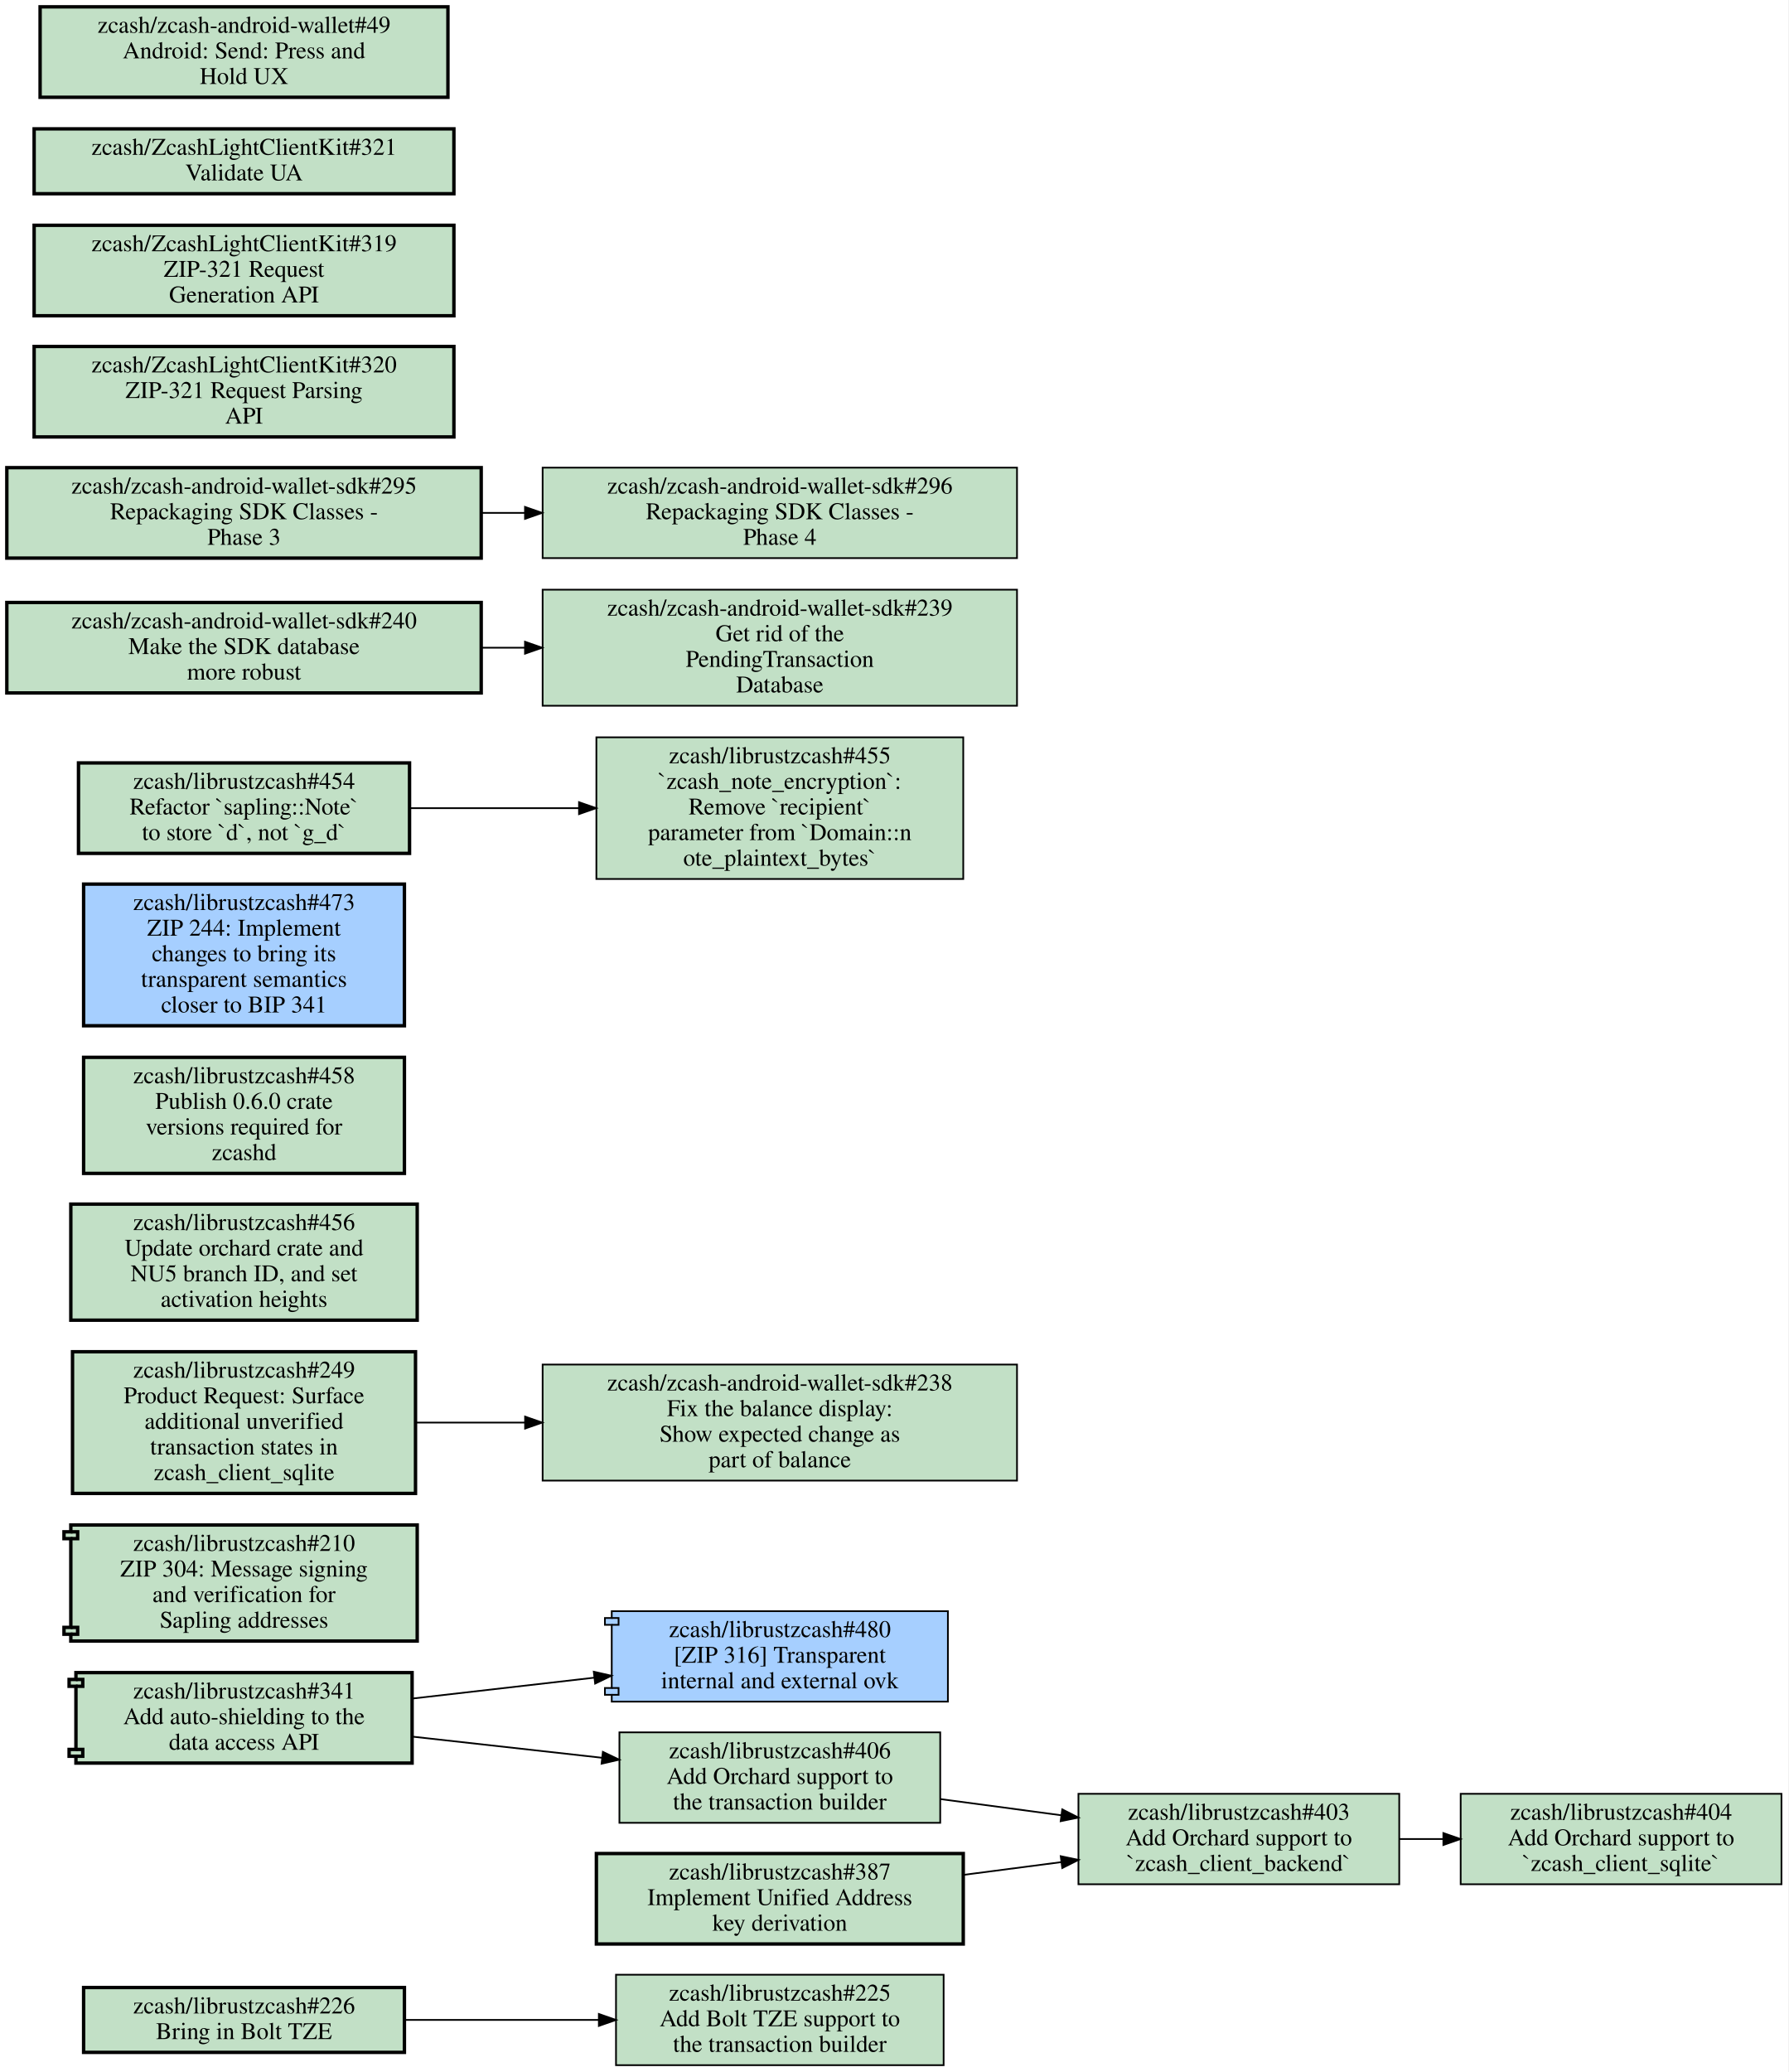
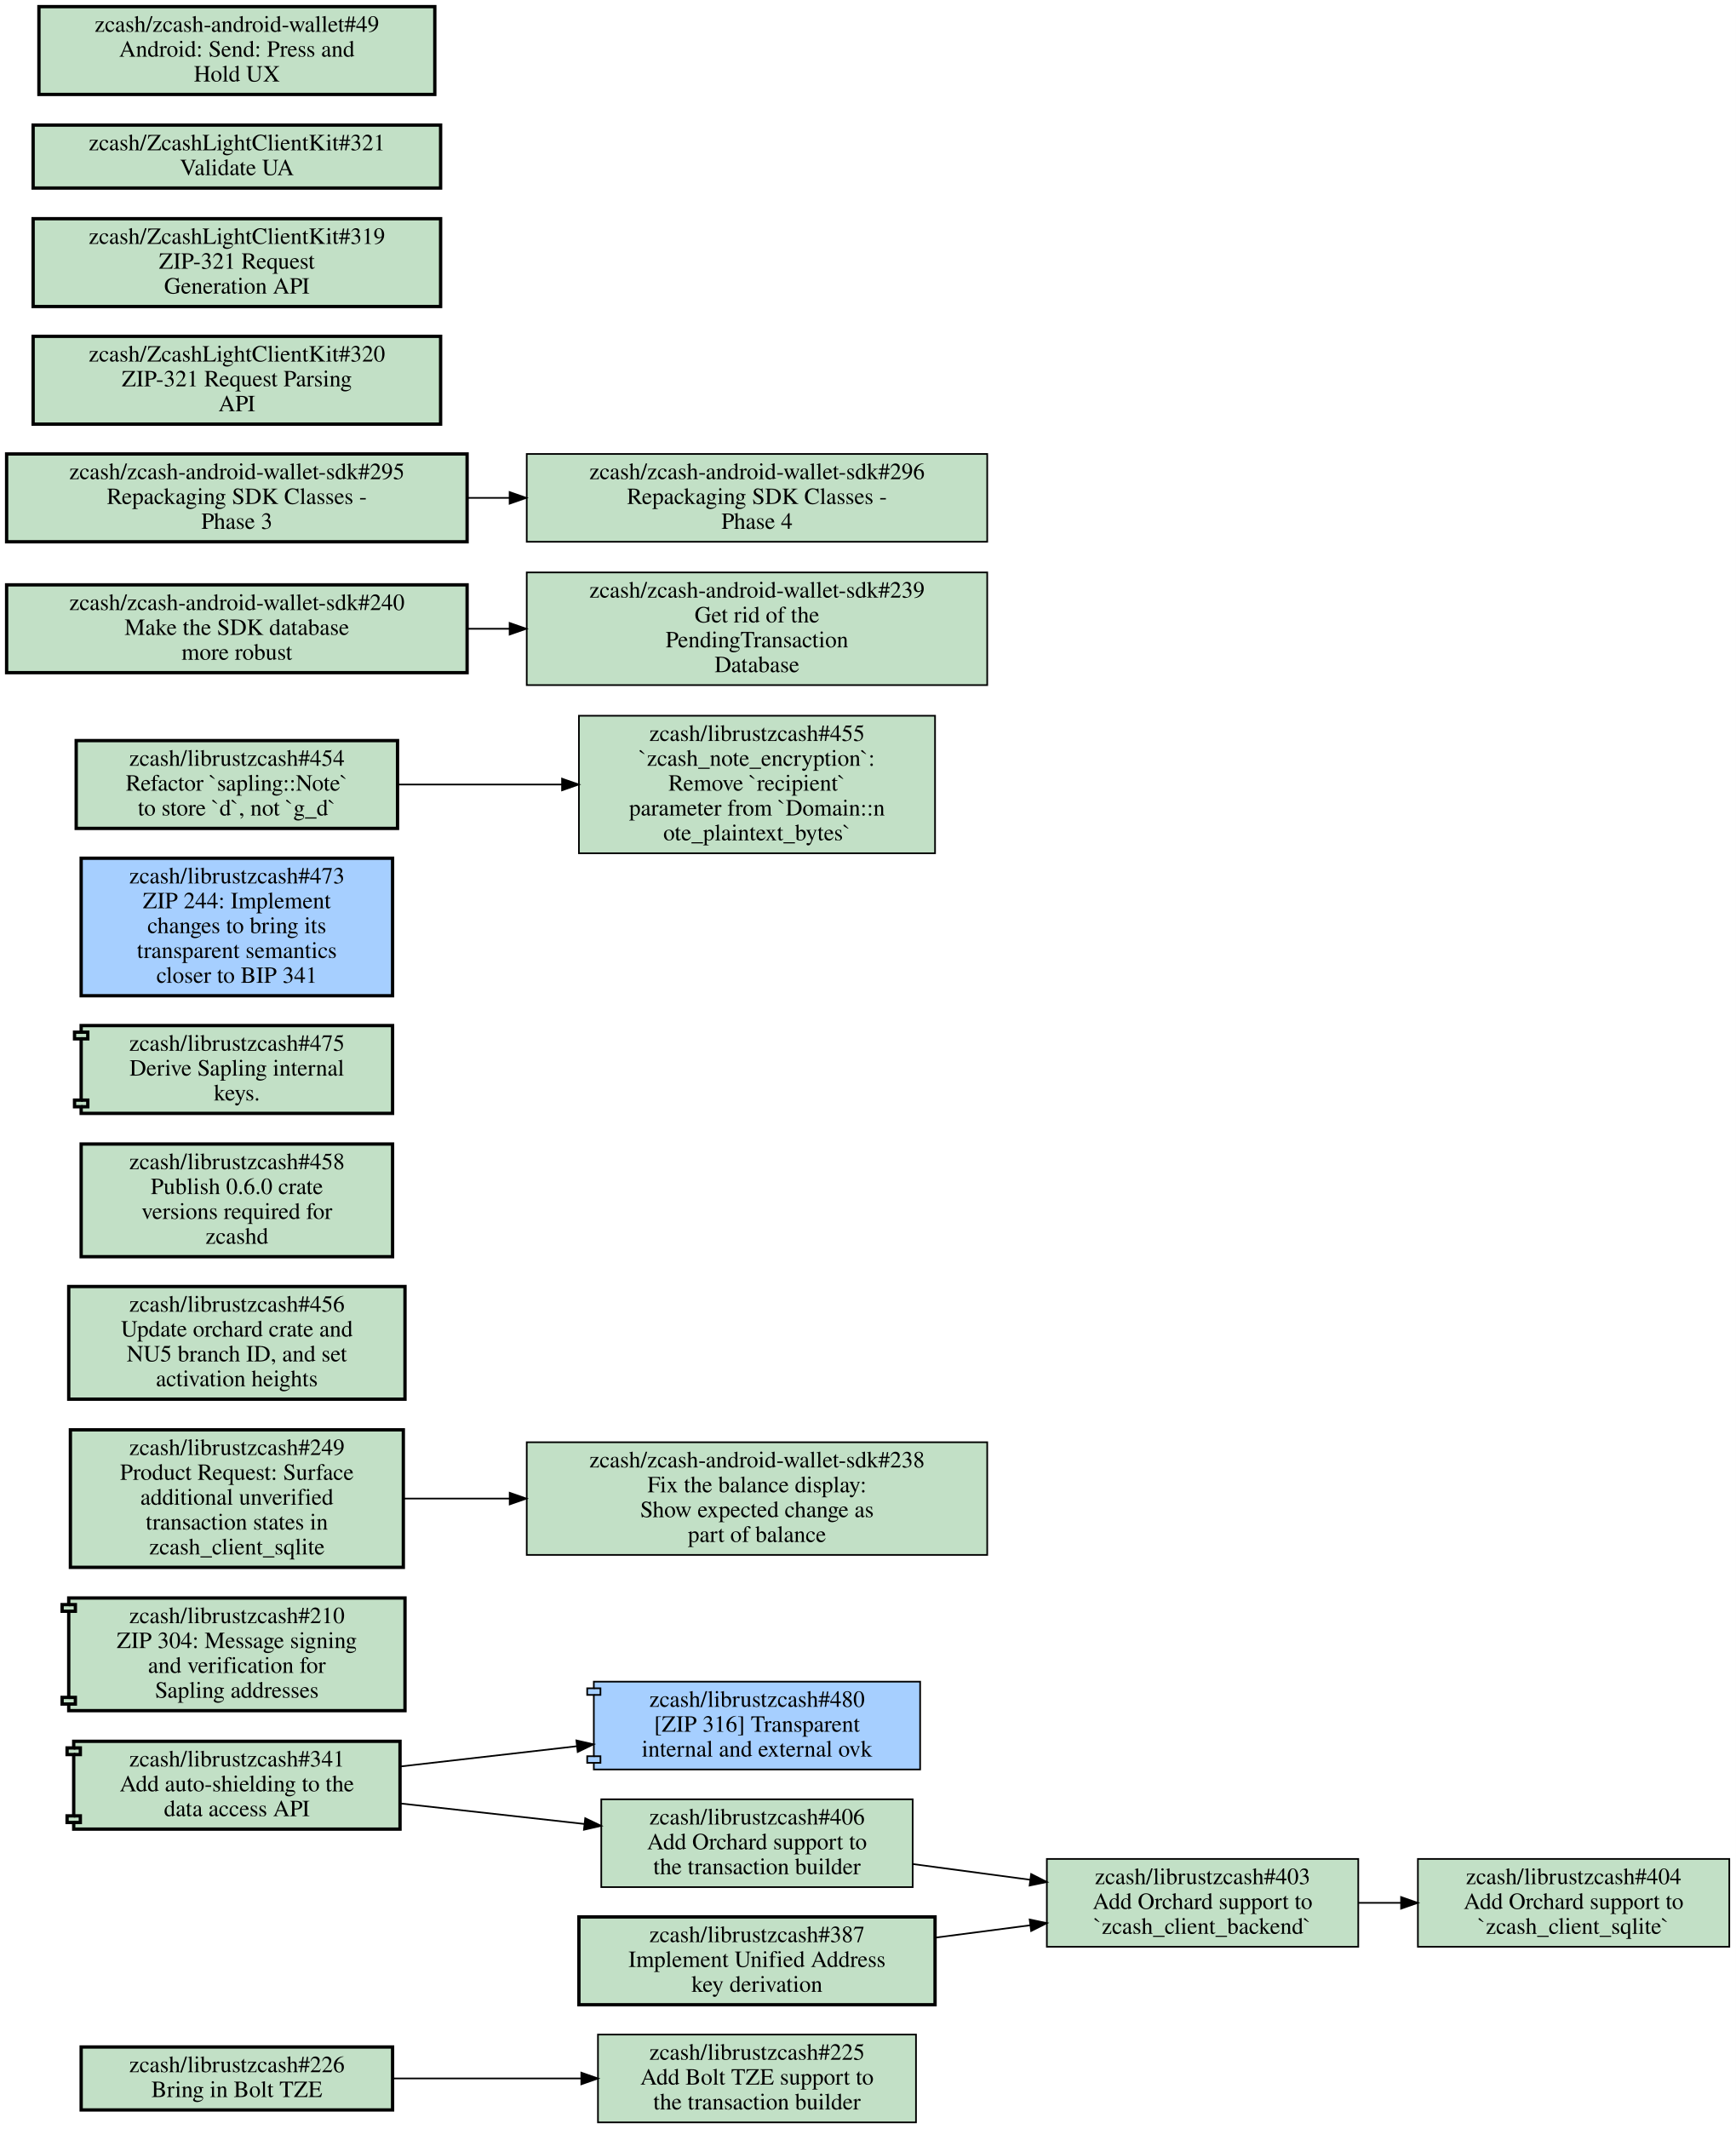
- <svg xmlns="http://www.w3.org/2000/svg" xmlns:xlink="http://www.w3.org/1999/xlink" width="1048pt" height="1214pt" viewBox="0.00 0.00 1048.00 1214.00">
-   <g id="graph0" class="graph" transform="scale(1 1) rotate(0) translate(4 1210)">
-     <polygon fill="#ffffff" stroke="transparent" points="-4,4 -4,-1210 1044,-1210 1044,4 -4,4" />
+ <svg xmlns="http://www.w3.org/2000/svg" xmlns:xlink="http://www.w3.org/1999/xlink" width="1048pt" height="1285pt" viewBox="0.00 0.00 1048.00 1285.00">
+   <g id="graph0" class="graph" transform="scale(1 1) rotate(0) translate(4 1281)">
+     <polygon fill="#ffffff" stroke="transparent" points="-4,4 -4,-1281 1044,-1281 1044,4 -4,4" />
    <g id="node1" class="node open">
      <g id="a_node1">
        <a xlink:href="https://github.com/zcash/librustzcash/issues/226" xlink:title="zcash/librustzcash#226&#10;Bring in Bolt TZE" target="_blank">
          <polygon fill="#c2e0c6" stroke="#000000" stroke-width="2" points="233,-45.5 45,-45.5 45,-7.5 233,-7.5 233,-45.5" />
          <text text-anchor="middle" x="139" y="-30.3" font-family="Times,serif" font-size="14.00" fill="#000000">zcash/librustzcash#226</text>
          <text text-anchor="middle" x="139" y="-15.3" font-family="Times,serif" font-size="14.00" fill="#000000">Bring in Bolt TZE</text>
        </a>
      </g>
    </g>
    <g id="node2" class="node open">
      <g id="a_node2">
        <a xlink:href="https://github.com/zcash/librustzcash/issues/225" xlink:title="zcash/librustzcash#225&#10;Add Bolt TZE support to&#10;the transaction builder" target="_blank">
          <polygon fill="#c2e0c6" stroke="#000000" points="549,-53 357,-53 357,0 549,0 549,-53" />
          <text text-anchor="middle" x="453" y="-37.8" font-family="Times,serif" font-size="14.00" fill="#000000">zcash/librustzcash#225</text>
          <text text-anchor="middle" x="453" y="-22.8" font-family="Times,serif" font-size="14.00" fill="#000000">Add Bolt TZE support to</text>
          <text text-anchor="middle" x="453" y="-7.8" font-family="Times,serif" font-size="14.00" fill="#000000">the transaction builder</text>
        </a>
      </g>
    </g>
    <g id="edge1" class="edge">
      <path fill="none" stroke="#000000" d="M233.21,-26.5C268.96,-26.5 309.91,-26.5 346.7,-26.5" />
      <polygon fill="#000000" stroke="#000000" points="346.95,-30 356.95,-26.5 346.95,-23 346.95,-30" />
    </g>
    <g id="node3" class="node open">
      <g id="a_node3">
        <a xlink:href="https://github.com/zcash/librustzcash/issues/403" xlink:title="zcash/librustzcash#403&#10;Add Orchard support to&#10;`zcash_client_backend`" target="_blank">
          <polygon fill="#c2e0c6" stroke="#000000" points="816,-159 628,-159 628,-106 816,-106 816,-159" />
          <text text-anchor="middle" x="722" y="-143.8" font-family="Times,serif" font-size="14.00" fill="#000000">zcash/librustzcash#403</text>
          <text text-anchor="middle" x="722" y="-128.8" font-family="Times,serif" font-size="14.00" fill="#000000">Add Orchard support to</text>
          <text text-anchor="middle" x="722" y="-113.8" font-family="Times,serif" font-size="14.00" fill="#000000">`zcash_client_backend`</text>
        </a>
      </g>
    </g>
    <g id="node4" class="node open">
      <g id="a_node4">
        <a xlink:href="https://github.com/zcash/librustzcash/issues/404" xlink:title="zcash/librustzcash#404&#10;Add Orchard support to&#10;`zcash_client_sqlite`" target="_blank">
          <polygon fill="#c2e0c6" stroke="#000000" points="1040,-159 852,-159 852,-106 1040,-106 1040,-159" />
          <text text-anchor="middle" x="946" y="-143.8" font-family="Times,serif" font-size="14.00" fill="#000000">zcash/librustzcash#404</text>
          <text text-anchor="middle" x="946" y="-128.8" font-family="Times,serif" font-size="14.00" fill="#000000">Add Orchard support to</text>
          <text text-anchor="middle" x="946" y="-113.8" font-family="Times,serif" font-size="14.00" fill="#000000">`zcash_client_sqlite`</text>
        </a>
      </g>
    </g>
    <g id="edge2" class="edge">
      <path fill="none" stroke="#000000" d="M816.02,-132.5C824.54,-132.5 833.2,-132.5 841.8,-132.5" />
      <polygon fill="#000000" stroke="#000000" points="841.86,-136 851.86,-132.5 841.86,-129 841.86,-136" />
    </g>
    <g id="node5" class="node open">
      <g id="a_node5">
        <a xlink:href="https://github.com/zcash/librustzcash/pull/210" xlink:title="zcash/librustzcash#210&#10;ZIP 304: Message signing&#10;and verification for&#10;Sapling addresses" target="_blank">
          <polygon fill="#c2e0c6" stroke="#000000" stroke-width="2" points="240.5,-316.5 37.5,-316.5 37.5,-312.5 33.5,-312.5 33.5,-308.5 37.5,-308.5 37.5,-256.5 33.5,-256.5 33.5,-252.5 37.5,-252.5 37.5,-248.5 240.5,-248.5 240.5,-316.5" />
          <polyline fill="none" stroke="#000000" stroke-width="2" points="37.5,-312.5 41.5,-312.5 41.5,-308.5 37.5,-308.5 " />
          <polyline fill="none" stroke="#000000" stroke-width="2" points="37.5,-256.5 41.5,-256.5 41.5,-252.5 37.5,-252.5 " />
          <text text-anchor="middle" x="139" y="-301.3" font-family="Times,serif" font-size="14.00" fill="#000000">zcash/librustzcash#210</text>
          <text text-anchor="middle" x="139" y="-286.3" font-family="Times,serif" font-size="14.00" fill="#000000">ZIP 304: Message signing</text>
          <text text-anchor="middle" x="139" y="-271.3" font-family="Times,serif" font-size="14.00" fill="#000000">and verification for</text>
          <text text-anchor="middle" x="139" y="-256.3" font-family="Times,serif" font-size="14.00" fill="#000000">Sapling addresses</text>
        </a>
      </g>
    </g>
    <g id="node6" class="node committed">
      <g id="a_node6">
        <a xlink:href="https://github.com/zcash/librustzcash/pull/480" xlink:title="zcash/librustzcash#480&#10;[ZIP 316] Transparent&#10;internal and external ovk" target="_blank">
          <polygon fill="#a6cfff" stroke="#000000" points="551.5,-266 354.5,-266 354.5,-262 350.5,-262 350.5,-258 354.5,-258 354.5,-221 350.5,-221 350.5,-217 354.5,-217 354.5,-213 551.5,-213 551.5,-266" />
          <polyline fill="none" stroke="#000000" points="354.5,-262 358.5,-262 358.5,-258 354.5,-258 " />
          <polyline fill="none" stroke="#000000" points="354.5,-221 358.5,-221 358.5,-217 354.5,-217 " />
          <text text-anchor="middle" x="453" y="-250.8" font-family="Times,serif" font-size="14.00" fill="#000000">zcash/librustzcash#480</text>
          <text text-anchor="middle" x="453" y="-235.8" font-family="Times,serif" font-size="14.00" fill="#000000">[ZIP 316] Transparent</text>
          <text text-anchor="middle" x="453" y="-220.8" font-family="Times,serif" font-size="14.00" fill="#000000">internal and external ovk</text>
        </a>
      </g>
    </g>
    <g id="node7" class="node open">
      <g id="a_node7">
        <a xlink:href="https://github.com/zcash/librustzcash/pull/341" xlink:title="zcash/librustzcash#341&#10;Add auto-shielding to the&#10;data access API" target="_blank">
          <polygon fill="#c2e0c6" stroke="#000000" stroke-width="2" points="237.5,-230 40.5,-230 40.5,-226 36.5,-226 36.5,-222 40.5,-222 40.5,-185 36.5,-185 36.5,-181 40.5,-181 40.5,-177 237.5,-177 237.5,-230" />
          <polyline fill="none" stroke="#000000" stroke-width="2" points="40.5,-226 44.5,-226 44.5,-222 40.5,-222 " />
          <polyline fill="none" stroke="#000000" stroke-width="2" points="40.5,-185 44.5,-185 44.5,-181 40.5,-181 " />
          <text text-anchor="middle" x="139" y="-214.8" font-family="Times,serif" font-size="14.00" fill="#000000">zcash/librustzcash#341</text>
          <text text-anchor="middle" x="139" y="-199.8" font-family="Times,serif" font-size="14.00" fill="#000000">Add auto-shielding to the</text>
          <text text-anchor="middle" x="139" y="-184.8" font-family="Times,serif" font-size="14.00" fill="#000000">data access API</text>
        </a>
      </g>
    </g>
    <g id="edge3" class="edge">
      <path fill="none" stroke="#000000" d="M237.92,-214.84C271.71,-218.71 309.67,-223.07 344.19,-227.03" />
      <polygon fill="#000000" stroke="#000000" points="343.979,-230.528 354.31,-228.18 344.769,-223.573 343.979,-230.528" />
    </g>
    <g id="node8" class="node open">
      <g id="a_node8">
        <a xlink:href="https://github.com/zcash/librustzcash/issues/406" xlink:title="zcash/librustzcash#406&#10;Add Orchard support to&#10;the transaction builder" target="_blank">
          <polygon fill="#c2e0c6" stroke="#000000" points="547,-195 359,-195 359,-142 547,-142 547,-195" />
          <text text-anchor="middle" x="453" y="-179.8" font-family="Times,serif" font-size="14.00" fill="#000000">zcash/librustzcash#406</text>
          <text text-anchor="middle" x="453" y="-164.8" font-family="Times,serif" font-size="14.00" fill="#000000">Add Orchard support to</text>
          <text text-anchor="middle" x="453" y="-149.8" font-family="Times,serif" font-size="14.00" fill="#000000">the transaction builder</text>
        </a>
      </g>
    </g>
    <g id="edge4" class="edge">
      <path fill="none" stroke="#000000" d="M237.92,-192.47C273.25,-188.54 313.14,-184.09 348.9,-180.1" />
      <polygon fill="#000000" stroke="#000000" points="349.309,-183.576 358.86,-178.99 348.534,-176.619 349.309,-183.576" />
    </g>
    <g id="edge5" class="edge">
      <path fill="none" stroke="#000000" d="M547.08,-155.91C570.02,-152.84 594.68,-149.54 618.04,-146.41" />
      <polygon fill="#000000" stroke="#000000" points="618.523,-149.877 627.97,-145.08 617.594,-142.939 618.523,-149.877" />
    </g>
    <g id="node9" class="node open">
      <g id="a_node9">
        <a xlink:href="https://github.com/zcash/librustzcash/issues/249" xlink:title="zcash/librustzcash#249&#10;Product Request: Surface&#10;additional unverified&#10;transaction states in&#10;zcash_client_sqlite" target="_blank">
          <polygon fill="#c2e0c6" stroke="#000000" stroke-width="2" points="239.5,-418 38.5,-418 38.5,-335 239.5,-335 239.5,-418" />
          <text text-anchor="middle" x="139" y="-402.8" font-family="Times,serif" font-size="14.00" fill="#000000">zcash/librustzcash#249</text>
          <text text-anchor="middle" x="139" y="-387.8" font-family="Times,serif" font-size="14.00" fill="#000000">Product Request: Surface</text>
          <text text-anchor="middle" x="139" y="-372.8" font-family="Times,serif" font-size="14.00" fill="#000000">additional unverified</text>
          <text text-anchor="middle" x="139" y="-357.8" font-family="Times,serif" font-size="14.00" fill="#000000">transaction states in</text>
          <text text-anchor="middle" x="139" y="-342.8" font-family="Times,serif" font-size="14.00" fill="#000000">zcash_client_sqlite</text>
        </a>
      </g>
    </g>
    <g id="node10" class="node open">
      <g id="a_node10">
        <a xlink:href="https://github.com/zcash/zcash-android-wallet-sdk/issues/238" xlink:title="zcash/zcash-android-wallet-sdk#238&#10;Fix the balance display:&#10;Show expected change as&#10;part of balance" target="_blank">
          <polygon fill="#c2e0c6" stroke="#000000" points="592,-410.5 314,-410.5 314,-342.5 592,-342.5 592,-410.5" />
          <text text-anchor="middle" x="453" y="-395.3" font-family="Times,serif" font-size="14.00" fill="#000000">zcash/zcash-android-wallet-sdk#238</text>
          <text text-anchor="middle" x="453" y="-380.3" font-family="Times,serif" font-size="14.00" fill="#000000">Fix the balance display:</text>
          <text text-anchor="middle" x="453" y="-365.3" font-family="Times,serif" font-size="14.00" fill="#000000">Show expected change as</text>
          <text text-anchor="middle" x="453" y="-350.3" font-family="Times,serif" font-size="14.00" fill="#000000">part of balance</text>
        </a>
      </g>
    </g>
    <g id="edge6" class="edge">
      <path fill="none" stroke="#000000" d="M239.65,-376.5C260.01,-376.5 281.83,-376.5 303.47,-376.5" />
      <polygon fill="#000000" stroke="#000000" points="303.72,-380 313.72,-376.5 303.72,-373 303.72,-380" />
    </g>
    <g id="node11" class="node open">
      <g id="a_node11">
        <a xlink:href="https://github.com/zcash/librustzcash/issues/456" xlink:title="zcash/librustzcash#456&#10;Update orchard crate and&#10;NU5 branch ID, and set&#10;activation heights" target="_blank">
          <polygon fill="#c2e0c6" stroke="#000000" stroke-width="2" points="240.5,-504.5 37.5,-504.5 37.5,-436.5 240.5,-436.5 240.5,-504.5" />
          <text text-anchor="middle" x="139" y="-489.3" font-family="Times,serif" font-size="14.00" fill="#000000">zcash/librustzcash#456</text>
          <text text-anchor="middle" x="139" y="-474.3" font-family="Times,serif" font-size="14.00" fill="#000000">Update orchard crate and</text>
          <text text-anchor="middle" x="139" y="-459.3" font-family="Times,serif" font-size="14.00" fill="#000000">NU5 branch ID, and set</text>
          <text text-anchor="middle" x="139" y="-444.3" font-family="Times,serif" font-size="14.00" fill="#000000">activation heights</text>
        </a>
      </g>
    </g>
    <g id="node12" class="node open">
      <g id="a_node12">
        <a xlink:href="https://github.com/zcash/librustzcash/issues/458" xlink:title="zcash/librustzcash#458&#10;Publish 0.6.0 crate&#10;versions required for&#10;zcashd" target="_blank">
          <polygon fill="#c2e0c6" stroke="#000000" stroke-width="2" points="233,-590.5 45,-590.5 45,-522.5 233,-522.5 233,-590.5" />
          <text text-anchor="middle" x="139" y="-575.3" font-family="Times,serif" font-size="14.00" fill="#000000">zcash/librustzcash#458</text>
          <text text-anchor="middle" x="139" y="-560.3" font-family="Times,serif" font-size="14.00" fill="#000000">Publish 0.6.0 crate</text>
          <text text-anchor="middle" x="139" y="-545.3" font-family="Times,serif" font-size="14.00" fill="#000000">versions required for</text>
          <text text-anchor="middle" x="139" y="-530.3" font-family="Times,serif" font-size="14.00" fill="#000000">zcashd</text>
        </a>
      </g>
    </g>
-     <g id="node13" class="node committed">
+     <g id="node13" class="node open">
      <g id="a_node13">
+         <a xlink:href="https://github.com/zcash/librustzcash/pull/475" xlink:title="zcash/librustzcash#475&#10;Derive Sapling internal&#10;keys." target="_blank">
+           <polygon fill="#c2e0c6" stroke="#000000" stroke-width="2" points="233,-662 45,-662 45,-658 41,-658 41,-654 45,-654 45,-617 41,-617 41,-613 45,-613 45,-609 233,-609 233,-662" />
+           <polyline fill="none" stroke="#000000" stroke-width="2" points="45,-658 49,-658 49,-654 45,-654 " />
+           <polyline fill="none" stroke="#000000" stroke-width="2" points="45,-617 49,-617 49,-613 45,-613 " />
+           <text text-anchor="middle" x="139" y="-646.8" font-family="Times,serif" font-size="14.00" fill="#000000">zcash/librustzcash#475</text>
+           <text text-anchor="middle" x="139" y="-631.8" font-family="Times,serif" font-size="14.00" fill="#000000">Derive Sapling internal</text>
+           <text text-anchor="middle" x="139" y="-616.8" font-family="Times,serif" font-size="14.00" fill="#000000">keys.</text>
+         </a>
+       </g>
+     </g>
+     <g id="node14" class="node committed">
+       <g id="a_node14">
        <a xlink:href="https://github.com/zcash/librustzcash/issues/473" xlink:title="zcash/librustzcash#473&#10;ZIP 244: Implement&#10;changes to bring its&#10;transparent semantics&#10;closer to BIP 341" target="_blank">
-           <polygon fill="#a6cfff" stroke="#000000" stroke-width="2" points="233,-692 45,-692 45,-609 233,-609 233,-692" />
-           <text text-anchor="middle" x="139" y="-676.8" font-family="Times,serif" font-size="14.00" fill="#000000">zcash/librustzcash#473</text>
-           <text text-anchor="middle" x="139" y="-661.8" font-family="Times,serif" font-size="14.00" fill="#000000">ZIP 244: Implement</text>
-           <text text-anchor="middle" x="139" y="-646.8" font-family="Times,serif" font-size="14.00" fill="#000000">changes to bring its</text>
-           <text text-anchor="middle" x="139" y="-631.8" font-family="Times,serif" font-size="14.00" fill="#000000">transparent semantics</text>
-           <text text-anchor="middle" x="139" y="-616.8" font-family="Times,serif" font-size="14.00" fill="#000000">closer to BIP 341</text>
-         </a>
-       </g>
-     </g>
-     <g id="node14" class="node open">
-       <g id="a_node14">
-         <a xlink:href="https://github.com/zcash/librustzcash/issues/454" xlink:title="zcash/librustzcash#454&#10;Refactor `sapling::Note`&#10;to store `d`, not `g_d`" target="_blank">
-           <polygon fill="#c2e0c6" stroke="#000000" stroke-width="2" points="236,-763 42,-763 42,-710 236,-710 236,-763" />
-           <text text-anchor="middle" x="139" y="-747.8" font-family="Times,serif" font-size="14.00" fill="#000000">zcash/librustzcash#454</text>
-           <text text-anchor="middle" x="139" y="-732.8" font-family="Times,serif" font-size="14.00" fill="#000000">Refactor `sapling::Note`</text>
-           <text text-anchor="middle" x="139" y="-717.8" font-family="Times,serif" font-size="14.00" fill="#000000">to store `d`, not `g_d`</text>
+           <polygon fill="#a6cfff" stroke="#000000" stroke-width="2" points="233,-763 45,-763 45,-680 233,-680 233,-763" />
+           <text text-anchor="middle" x="139" y="-747.8" font-family="Times,serif" font-size="14.00" fill="#000000">zcash/librustzcash#473</text>
+           <text text-anchor="middle" x="139" y="-732.8" font-family="Times,serif" font-size="14.00" fill="#000000">ZIP 244: Implement</text>
+           <text text-anchor="middle" x="139" y="-717.8" font-family="Times,serif" font-size="14.00" fill="#000000">changes to bring its</text>
+           <text text-anchor="middle" x="139" y="-702.8" font-family="Times,serif" font-size="14.00" fill="#000000">transparent semantics</text>
+           <text text-anchor="middle" x="139" y="-687.8" font-family="Times,serif" font-size="14.00" fill="#000000">closer to BIP 341</text>
        </a>
      </g>
    </g>
    <g id="node15" class="node open">
      <g id="a_node15">
-         <a xlink:href="https://github.com/zcash/librustzcash/issues/455" xlink:title="zcash/librustzcash#455&#10;`zcash_note_encryption`:&#10;Remove `recipient`&#10;parameter from `Domain::n&#10;ote_plaintext_bytes`" target="_blank">
-           <polygon fill="#c2e0c6" stroke="#000000" points="560.5,-778 345.5,-778 345.5,-695 560.5,-695 560.5,-778" />
-           <text text-anchor="middle" x="453" y="-762.8" font-family="Times,serif" font-size="14.00" fill="#000000">zcash/librustzcash#455</text>
-           <text text-anchor="middle" x="453" y="-747.8" font-family="Times,serif" font-size="14.00" fill="#000000">`zcash_note_encryption`:</text>
-           <text text-anchor="middle" x="453" y="-732.8" font-family="Times,serif" font-size="14.00" fill="#000000">Remove `recipient`</text>
-           <text text-anchor="middle" x="453" y="-717.8" font-family="Times,serif" font-size="14.00" fill="#000000">parameter from `Domain::n</text>
-           <text text-anchor="middle" x="453" y="-702.8" font-family="Times,serif" font-size="14.00" fill="#000000">ote_plaintext_bytes`</text>
-         </a>
-       </g>
-     </g>
-     <g id="edge7" class="edge">
-       <path fill="none" stroke="#000000" d="M236.2,-736.5C267.54,-736.5 302.62,-736.5 335.27,-736.5" />
-       <polygon fill="#000000" stroke="#000000" points="335.32,-740 345.32,-736.5 335.32,-733 335.32,-740" />
+         <a xlink:href="https://github.com/zcash/librustzcash/issues/454" xlink:title="zcash/librustzcash#454&#10;Refactor `sapling::Note`&#10;to store `d`, not `g_d`" target="_blank">
+           <polygon fill="#c2e0c6" stroke="#000000" stroke-width="2" points="236,-834 42,-834 42,-781 236,-781 236,-834" />
+           <text text-anchor="middle" x="139" y="-818.8" font-family="Times,serif" font-size="14.00" fill="#000000">zcash/librustzcash#454</text>
+           <text text-anchor="middle" x="139" y="-803.8" font-family="Times,serif" font-size="14.00" fill="#000000">Refactor `sapling::Note`</text>
+           <text text-anchor="middle" x="139" y="-788.8" font-family="Times,serif" font-size="14.00" fill="#000000">to store `d`, not `g_d`</text>
+         </a>
+       </g>
    </g>
    <g id="node16" class="node open">
      <g id="a_node16">
+         <a xlink:href="https://github.com/zcash/librustzcash/issues/455" xlink:title="zcash/librustzcash#455&#10;`zcash_note_encryption`:&#10;Remove `recipient`&#10;parameter from `Domain::n&#10;ote_plaintext_bytes`" target="_blank">
+           <polygon fill="#c2e0c6" stroke="#000000" points="560.5,-849 345.5,-849 345.5,-766 560.5,-766 560.5,-849" />
+           <text text-anchor="middle" x="453" y="-833.8" font-family="Times,serif" font-size="14.00" fill="#000000">zcash/librustzcash#455</text>
+           <text text-anchor="middle" x="453" y="-818.8" font-family="Times,serif" font-size="14.00" fill="#000000">`zcash_note_encryption`:</text>
+           <text text-anchor="middle" x="453" y="-803.8" font-family="Times,serif" font-size="14.00" fill="#000000">Remove `recipient`</text>
+           <text text-anchor="middle" x="453" y="-788.8" font-family="Times,serif" font-size="14.00" fill="#000000">parameter from `Domain::n</text>
+           <text text-anchor="middle" x="453" y="-773.8" font-family="Times,serif" font-size="14.00" fill="#000000">ote_plaintext_bytes`</text>
+         </a>
+       </g>
+     </g>
+     <g id="edge7" class="edge">
+       <path fill="none" stroke="#000000" d="M236.2,-807.5C267.54,-807.5 302.62,-807.5 335.27,-807.5" />
+       <polygon fill="#000000" stroke="#000000" points="335.32,-811 345.32,-807.5 335.32,-804 335.32,-811" />
+     </g>
+     <g id="node17" class="node open">
+       <g id="a_node17">
        <a xlink:href="https://github.com/zcash/librustzcash/issues/387" xlink:title="zcash/librustzcash#387&#10;Implement Unified Address&#10;key derivation" target="_blank">
          <polygon fill="#c2e0c6" stroke="#000000" stroke-width="2" points="560.5,-124 345.5,-124 345.5,-71 560.5,-71 560.5,-124" />
          <text text-anchor="middle" x="453" y="-108.8" font-family="Times,serif" font-size="14.00" fill="#000000">zcash/librustzcash#387</text>
          <text text-anchor="middle" x="453" y="-93.8" font-family="Times,serif" font-size="14.00" fill="#000000">Implement Unified Address</text>
          <text text-anchor="middle" x="453" y="-78.8" font-family="Times,serif" font-size="14.00" fill="#000000">key derivation</text>
        </a>
      </g>
    </g>
    <g id="edge8" class="edge">
      <path fill="none" stroke="#000000" d="M560.86,-111.53C579.7,-113.98 599.25,-116.53 617.98,-118.97" />
      <polygon fill="#000000" stroke="#000000" points="617.622,-122.453 627.99,-120.27 618.524,-115.511 617.622,-122.453" />
    </g>
-     <g id="node17" class="node open">
-       <g id="a_node17">
-         <a xlink:href="https://github.com/zcash/zcash-android-wallet-sdk/issues/240" xlink:title="zcash/zcash-android-wallet-sdk#240&#10;Make the SDK database&#10;more robust" target="_blank">
-           <polygon fill="#c2e0c6" stroke="#000000" stroke-width="2" points="278,-857 0,-857 0,-804 278,-804 278,-857" />
-           <text text-anchor="middle" x="139" y="-841.8" font-family="Times,serif" font-size="14.00" fill="#000000">zcash/zcash-android-wallet-sdk#240</text>
-           <text text-anchor="middle" x="139" y="-826.8" font-family="Times,serif" font-size="14.00" fill="#000000">Make the SDK database</text>
-           <text text-anchor="middle" x="139" y="-811.8" font-family="Times,serif" font-size="14.00" fill="#000000">more robust</text>
-         </a>
-       </g>
-     </g>
    <g id="node18" class="node open">
      <g id="a_node18">
-         <a xlink:href="https://github.com/zcash/zcash-android-wallet-sdk/issues/239" xlink:title="zcash/zcash-android-wallet-sdk#239&#10;Get rid of the&#10;PendingTransaction&#10;Database" target="_blank">
-           <polygon fill="#c2e0c6" stroke="#000000" points="592,-864.5 314,-864.5 314,-796.5 592,-796.5 592,-864.5" />
-           <text text-anchor="middle" x="453" y="-849.3" font-family="Times,serif" font-size="14.00" fill="#000000">zcash/zcash-android-wallet-sdk#239</text>
-           <text text-anchor="middle" x="453" y="-834.3" font-family="Times,serif" font-size="14.00" fill="#000000">Get rid of the</text>
-           <text text-anchor="middle" x="453" y="-819.3" font-family="Times,serif" font-size="14.00" fill="#000000">PendingTransaction</text>
-           <text text-anchor="middle" x="453" y="-804.3" font-family="Times,serif" font-size="14.00" fill="#000000">Database</text>
-         </a>
-       </g>
-     </g>
-     <g id="edge9" class="edge">
-       <path fill="none" stroke="#000000" d="M278.1,-830.5C286.49,-830.5 294.96,-830.5 303.4,-830.5" />
-       <polygon fill="#000000" stroke="#000000" points="303.67,-834 313.67,-830.5 303.67,-827 303.67,-834" />
+         <a xlink:href="https://github.com/zcash/zcash-android-wallet-sdk/issues/240" xlink:title="zcash/zcash-android-wallet-sdk#240&#10;Make the SDK database&#10;more robust" target="_blank">
+           <polygon fill="#c2e0c6" stroke="#000000" stroke-width="2" points="278,-928 0,-928 0,-875 278,-875 278,-928" />
+           <text text-anchor="middle" x="139" y="-912.8" font-family="Times,serif" font-size="14.00" fill="#000000">zcash/zcash-android-wallet-sdk#240</text>
+           <text text-anchor="middle" x="139" y="-897.8" font-family="Times,serif" font-size="14.00" fill="#000000">Make the SDK database</text>
+           <text text-anchor="middle" x="139" y="-882.8" font-family="Times,serif" font-size="14.00" fill="#000000">more robust</text>
+         </a>
+       </g>
    </g>
    <g id="node19" class="node open">
      <g id="a_node19">
-         <a xlink:href="https://github.com/zcash/zcash-android-wallet-sdk/issues/295" xlink:title="zcash/zcash-android-wallet-sdk#295&#10;Repackaging SDK Classes -&#10;Phase 3" target="_blank">
-           <polygon fill="#c2e0c6" stroke="#000000" stroke-width="2" points="278,-936 0,-936 0,-883 278,-883 278,-936" />
-           <text text-anchor="middle" x="139" y="-920.8" font-family="Times,serif" font-size="14.00" fill="#000000">zcash/zcash-android-wallet-sdk#295</text>
-           <text text-anchor="middle" x="139" y="-905.8" font-family="Times,serif" font-size="14.00" fill="#000000">Repackaging SDK Classes -</text>
-           <text text-anchor="middle" x="139" y="-890.8" font-family="Times,serif" font-size="14.00" fill="#000000">Phase 3</text>
-         </a>
-       </g>
+         <a xlink:href="https://github.com/zcash/zcash-android-wallet-sdk/issues/239" xlink:title="zcash/zcash-android-wallet-sdk#239&#10;Get rid of the&#10;PendingTransaction&#10;Database" target="_blank">
+           <polygon fill="#c2e0c6" stroke="#000000" points="592,-935.5 314,-935.5 314,-867.5 592,-867.5 592,-935.5" />
+           <text text-anchor="middle" x="453" y="-920.3" font-family="Times,serif" font-size="14.00" fill="#000000">zcash/zcash-android-wallet-sdk#239</text>
+           <text text-anchor="middle" x="453" y="-905.3" font-family="Times,serif" font-size="14.00" fill="#000000">Get rid of the</text>
+           <text text-anchor="middle" x="453" y="-890.3" font-family="Times,serif" font-size="14.00" fill="#000000">PendingTransaction</text>
+           <text text-anchor="middle" x="453" y="-875.3" font-family="Times,serif" font-size="14.00" fill="#000000">Database</text>
+         </a>
+       </g>
+     </g>
+     <g id="edge9" class="edge">
+       <path fill="none" stroke="#000000" d="M278.1,-901.5C286.49,-901.5 294.96,-901.5 303.4,-901.5" />
+       <polygon fill="#000000" stroke="#000000" points="303.67,-905 313.67,-901.5 303.67,-898 303.67,-905" />
    </g>
    <g id="node20" class="node open">
      <g id="a_node20">
-         <a xlink:href="https://github.com/zcash/zcash-android-wallet-sdk/issues/296" xlink:title="zcash/zcash-android-wallet-sdk#296&#10;Repackaging SDK Classes -&#10;Phase 4" target="_blank">
-           <polygon fill="#c2e0c6" stroke="#000000" points="592,-936 314,-936 314,-883 592,-883 592,-936" />
-           <text text-anchor="middle" x="453" y="-920.8" font-family="Times,serif" font-size="14.00" fill="#000000">zcash/zcash-android-wallet-sdk#296</text>
-           <text text-anchor="middle" x="453" y="-905.8" font-family="Times,serif" font-size="14.00" fill="#000000">Repackaging SDK Classes -</text>
-           <text text-anchor="middle" x="453" y="-890.8" font-family="Times,serif" font-size="14.00" fill="#000000">Phase 4</text>
-         </a>
-       </g>
-     </g>
-     <g id="edge10" class="edge">
-       <path fill="none" stroke="#000000" d="M278.1,-909.5C286.49,-909.5 294.96,-909.5 303.4,-909.5" />
-       <polygon fill="#000000" stroke="#000000" points="303.67,-913 313.67,-909.5 303.67,-906 303.67,-913" />
+         <a xlink:href="https://github.com/zcash/zcash-android-wallet-sdk/issues/295" xlink:title="zcash/zcash-android-wallet-sdk#295&#10;Repackaging SDK Classes -&#10;Phase 3" target="_blank">
+           <polygon fill="#c2e0c6" stroke="#000000" stroke-width="2" points="278,-1007 0,-1007 0,-954 278,-954 278,-1007" />
+           <text text-anchor="middle" x="139" y="-991.8" font-family="Times,serif" font-size="14.00" fill="#000000">zcash/zcash-android-wallet-sdk#295</text>
+           <text text-anchor="middle" x="139" y="-976.8" font-family="Times,serif" font-size="14.00" fill="#000000">Repackaging SDK Classes -</text>
+           <text text-anchor="middle" x="139" y="-961.8" font-family="Times,serif" font-size="14.00" fill="#000000">Phase 3</text>
+         </a>
+       </g>
    </g>
    <g id="node21" class="node open">
      <g id="a_node21">
-         <a xlink:href="https://github.com/zcash/ZcashLightClientKit/issues/320" xlink:title="zcash/ZcashLightClientKit#320&#10;ZIP-321 Request Parsing&#10;API" target="_blank">
-           <polygon fill="#c2e0c6" stroke="#000000" stroke-width="2" points="262,-1007 16,-1007 16,-954 262,-954 262,-1007" />
-           <text text-anchor="middle" x="139" y="-991.8" font-family="Times,serif" font-size="14.00" fill="#000000">zcash/ZcashLightClientKit#320</text>
-           <text text-anchor="middle" x="139" y="-976.8" font-family="Times,serif" font-size="14.00" fill="#000000">ZIP-321 Request Parsing</text>
-           <text text-anchor="middle" x="139" y="-961.8" font-family="Times,serif" font-size="14.00" fill="#000000">API</text>
-         </a>
-       </g>
+         <a xlink:href="https://github.com/zcash/zcash-android-wallet-sdk/issues/296" xlink:title="zcash/zcash-android-wallet-sdk#296&#10;Repackaging SDK Classes -&#10;Phase 4" target="_blank">
+           <polygon fill="#c2e0c6" stroke="#000000" points="592,-1007 314,-1007 314,-954 592,-954 592,-1007" />
+           <text text-anchor="middle" x="453" y="-991.8" font-family="Times,serif" font-size="14.00" fill="#000000">zcash/zcash-android-wallet-sdk#296</text>
+           <text text-anchor="middle" x="453" y="-976.8" font-family="Times,serif" font-size="14.00" fill="#000000">Repackaging SDK Classes -</text>
+           <text text-anchor="middle" x="453" y="-961.8" font-family="Times,serif" font-size="14.00" fill="#000000">Phase 4</text>
+         </a>
+       </g>
+     </g>
+     <g id="edge10" class="edge">
+       <path fill="none" stroke="#000000" d="M278.1,-980.5C286.49,-980.5 294.96,-980.5 303.4,-980.5" />
+       <polygon fill="#000000" stroke="#000000" points="303.67,-984 313.67,-980.5 303.67,-977 303.67,-984" />
    </g>
    <g id="node22" class="node open">
      <g id="a_node22">
-         <a xlink:href="https://github.com/zcash/ZcashLightClientKit/issues/319" xlink:title="zcash/ZcashLightClientKit#319&#10;ZIP-321 Request&#10;Generation API" target="_blank">
+         <a xlink:href="https://github.com/zcash/ZcashLightClientKit/issues/320" xlink:title="zcash/ZcashLightClientKit#320&#10;ZIP-321 Request Parsing&#10;API" target="_blank">
          <polygon fill="#c2e0c6" stroke="#000000" stroke-width="2" points="262,-1078 16,-1078 16,-1025 262,-1025 262,-1078" />
-           <text text-anchor="middle" x="139" y="-1062.8" font-family="Times,serif" font-size="14.00" fill="#000000">zcash/ZcashLightClientKit#319</text>
-           <text text-anchor="middle" x="139" y="-1047.8" font-family="Times,serif" font-size="14.00" fill="#000000">ZIP-321 Request</text>
-           <text text-anchor="middle" x="139" y="-1032.8" font-family="Times,serif" font-size="14.00" fill="#000000">Generation API</text>
+           <text text-anchor="middle" x="139" y="-1062.8" font-family="Times,serif" font-size="14.00" fill="#000000">zcash/ZcashLightClientKit#320</text>
+           <text text-anchor="middle" x="139" y="-1047.8" font-family="Times,serif" font-size="14.00" fill="#000000">ZIP-321 Request Parsing</text>
+           <text text-anchor="middle" x="139" y="-1032.8" font-family="Times,serif" font-size="14.00" fill="#000000">API</text>
        </a>
      </g>
    </g>
    <g id="node23" class="node open">
      <g id="a_node23">
-         <a xlink:href="https://github.com/zcash/ZcashLightClientKit/issues/321" xlink:title="zcash/ZcashLightClientKit#321&#10;Validate UA" target="_blank">
-           <polygon fill="#c2e0c6" stroke="#000000" stroke-width="2" points="262,-1134.5 16,-1134.5 16,-1096.5 262,-1096.5 262,-1134.5" />
-           <text text-anchor="middle" x="139" y="-1119.3" font-family="Times,serif" font-size="14.00" fill="#000000">zcash/ZcashLightClientKit#321</text>
-           <text text-anchor="middle" x="139" y="-1104.3" font-family="Times,serif" font-size="14.00" fill="#000000">Validate UA</text>
+         <a xlink:href="https://github.com/zcash/ZcashLightClientKit/issues/319" xlink:title="zcash/ZcashLightClientKit#319&#10;ZIP-321 Request&#10;Generation API" target="_blank">
+           <polygon fill="#c2e0c6" stroke="#000000" stroke-width="2" points="262,-1149 16,-1149 16,-1096 262,-1096 262,-1149" />
+           <text text-anchor="middle" x="139" y="-1133.8" font-family="Times,serif" font-size="14.00" fill="#000000">zcash/ZcashLightClientKit#319</text>
+           <text text-anchor="middle" x="139" y="-1118.8" font-family="Times,serif" font-size="14.00" fill="#000000">ZIP-321 Request</text>
+           <text text-anchor="middle" x="139" y="-1103.8" font-family="Times,serif" font-size="14.00" fill="#000000">Generation API</text>
        </a>
      </g>
    </g>
    <g id="node24" class="node open">
      <g id="a_node24">
+         <a xlink:href="https://github.com/zcash/ZcashLightClientKit/issues/321" xlink:title="zcash/ZcashLightClientKit#321&#10;Validate UA" target="_blank">
+           <polygon fill="#c2e0c6" stroke="#000000" stroke-width="2" points="262,-1205.5 16,-1205.5 16,-1167.5 262,-1167.5 262,-1205.5" />
+           <text text-anchor="middle" x="139" y="-1190.3" font-family="Times,serif" font-size="14.00" fill="#000000">zcash/ZcashLightClientKit#321</text>
+           <text text-anchor="middle" x="139" y="-1175.3" font-family="Times,serif" font-size="14.00" fill="#000000">Validate UA</text>
+         </a>
+       </g>
+     </g>
+     <g id="node25" class="node open">
+       <g id="a_node25">
        <a xlink:href="https://github.com/zcash/zcash-android-wallet/issues/49" xlink:title="zcash/zcash-android-wallet#49&#10;Android: Send: Press and&#10;Hold UX" target="_blank">
-           <polygon fill="#c2e0c6" stroke="#000000" stroke-width="2" points="258.5,-1206 19.5,-1206 19.5,-1153 258.5,-1153 258.5,-1206" />
-           <text text-anchor="middle" x="139" y="-1190.8" font-family="Times,serif" font-size="14.00" fill="#000000">zcash/zcash-android-wallet#49</text>
-           <text text-anchor="middle" x="139" y="-1175.8" font-family="Times,serif" font-size="14.00" fill="#000000">Android: Send: Press and</text>
-           <text text-anchor="middle" x="139" y="-1160.8" font-family="Times,serif" font-size="14.00" fill="#000000">Hold UX</text>
+           <polygon fill="#c2e0c6" stroke="#000000" stroke-width="2" points="258.5,-1277 19.5,-1277 19.5,-1224 258.5,-1224 258.5,-1277" />
+           <text text-anchor="middle" x="139" y="-1261.8" font-family="Times,serif" font-size="14.00" fill="#000000">zcash/zcash-android-wallet#49</text>
+           <text text-anchor="middle" x="139" y="-1246.8" font-family="Times,serif" font-size="14.00" fill="#000000">Android: Send: Press and</text>
+           <text text-anchor="middle" x="139" y="-1231.8" font-family="Times,serif" font-size="14.00" fill="#000000">Hold UX</text>
        </a>
      </g>
    </g>
  </g>
</svg>
